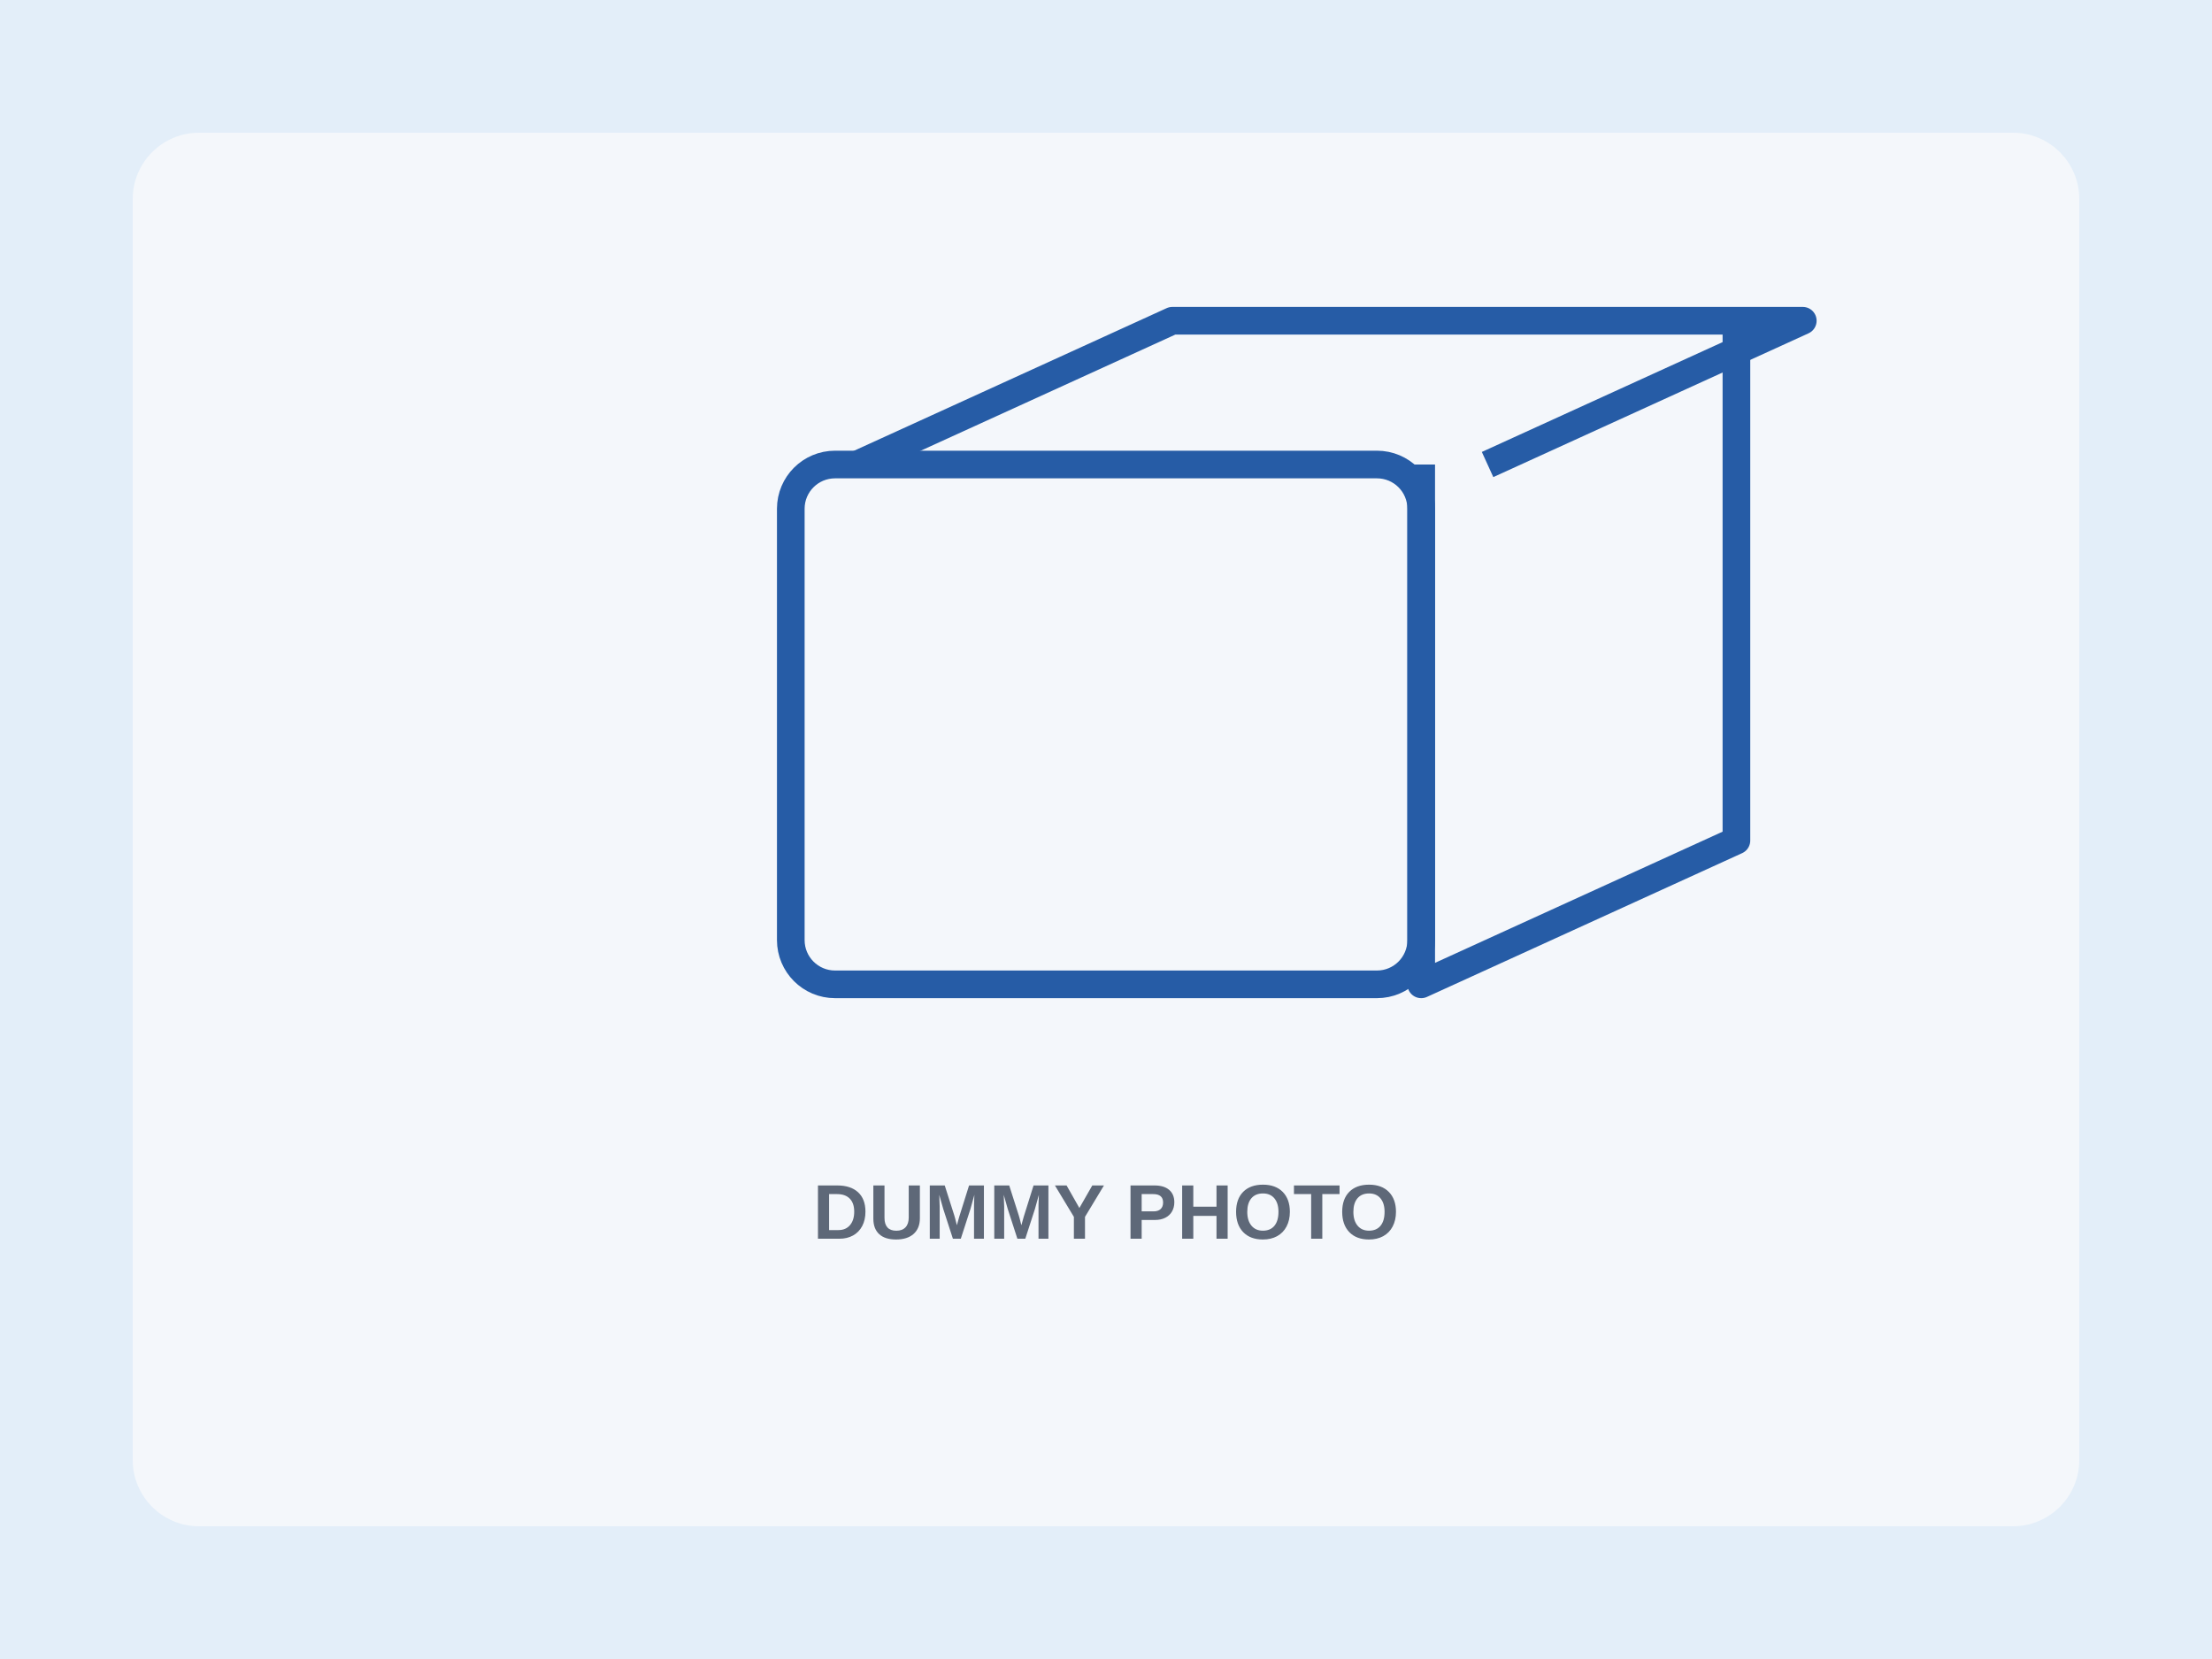
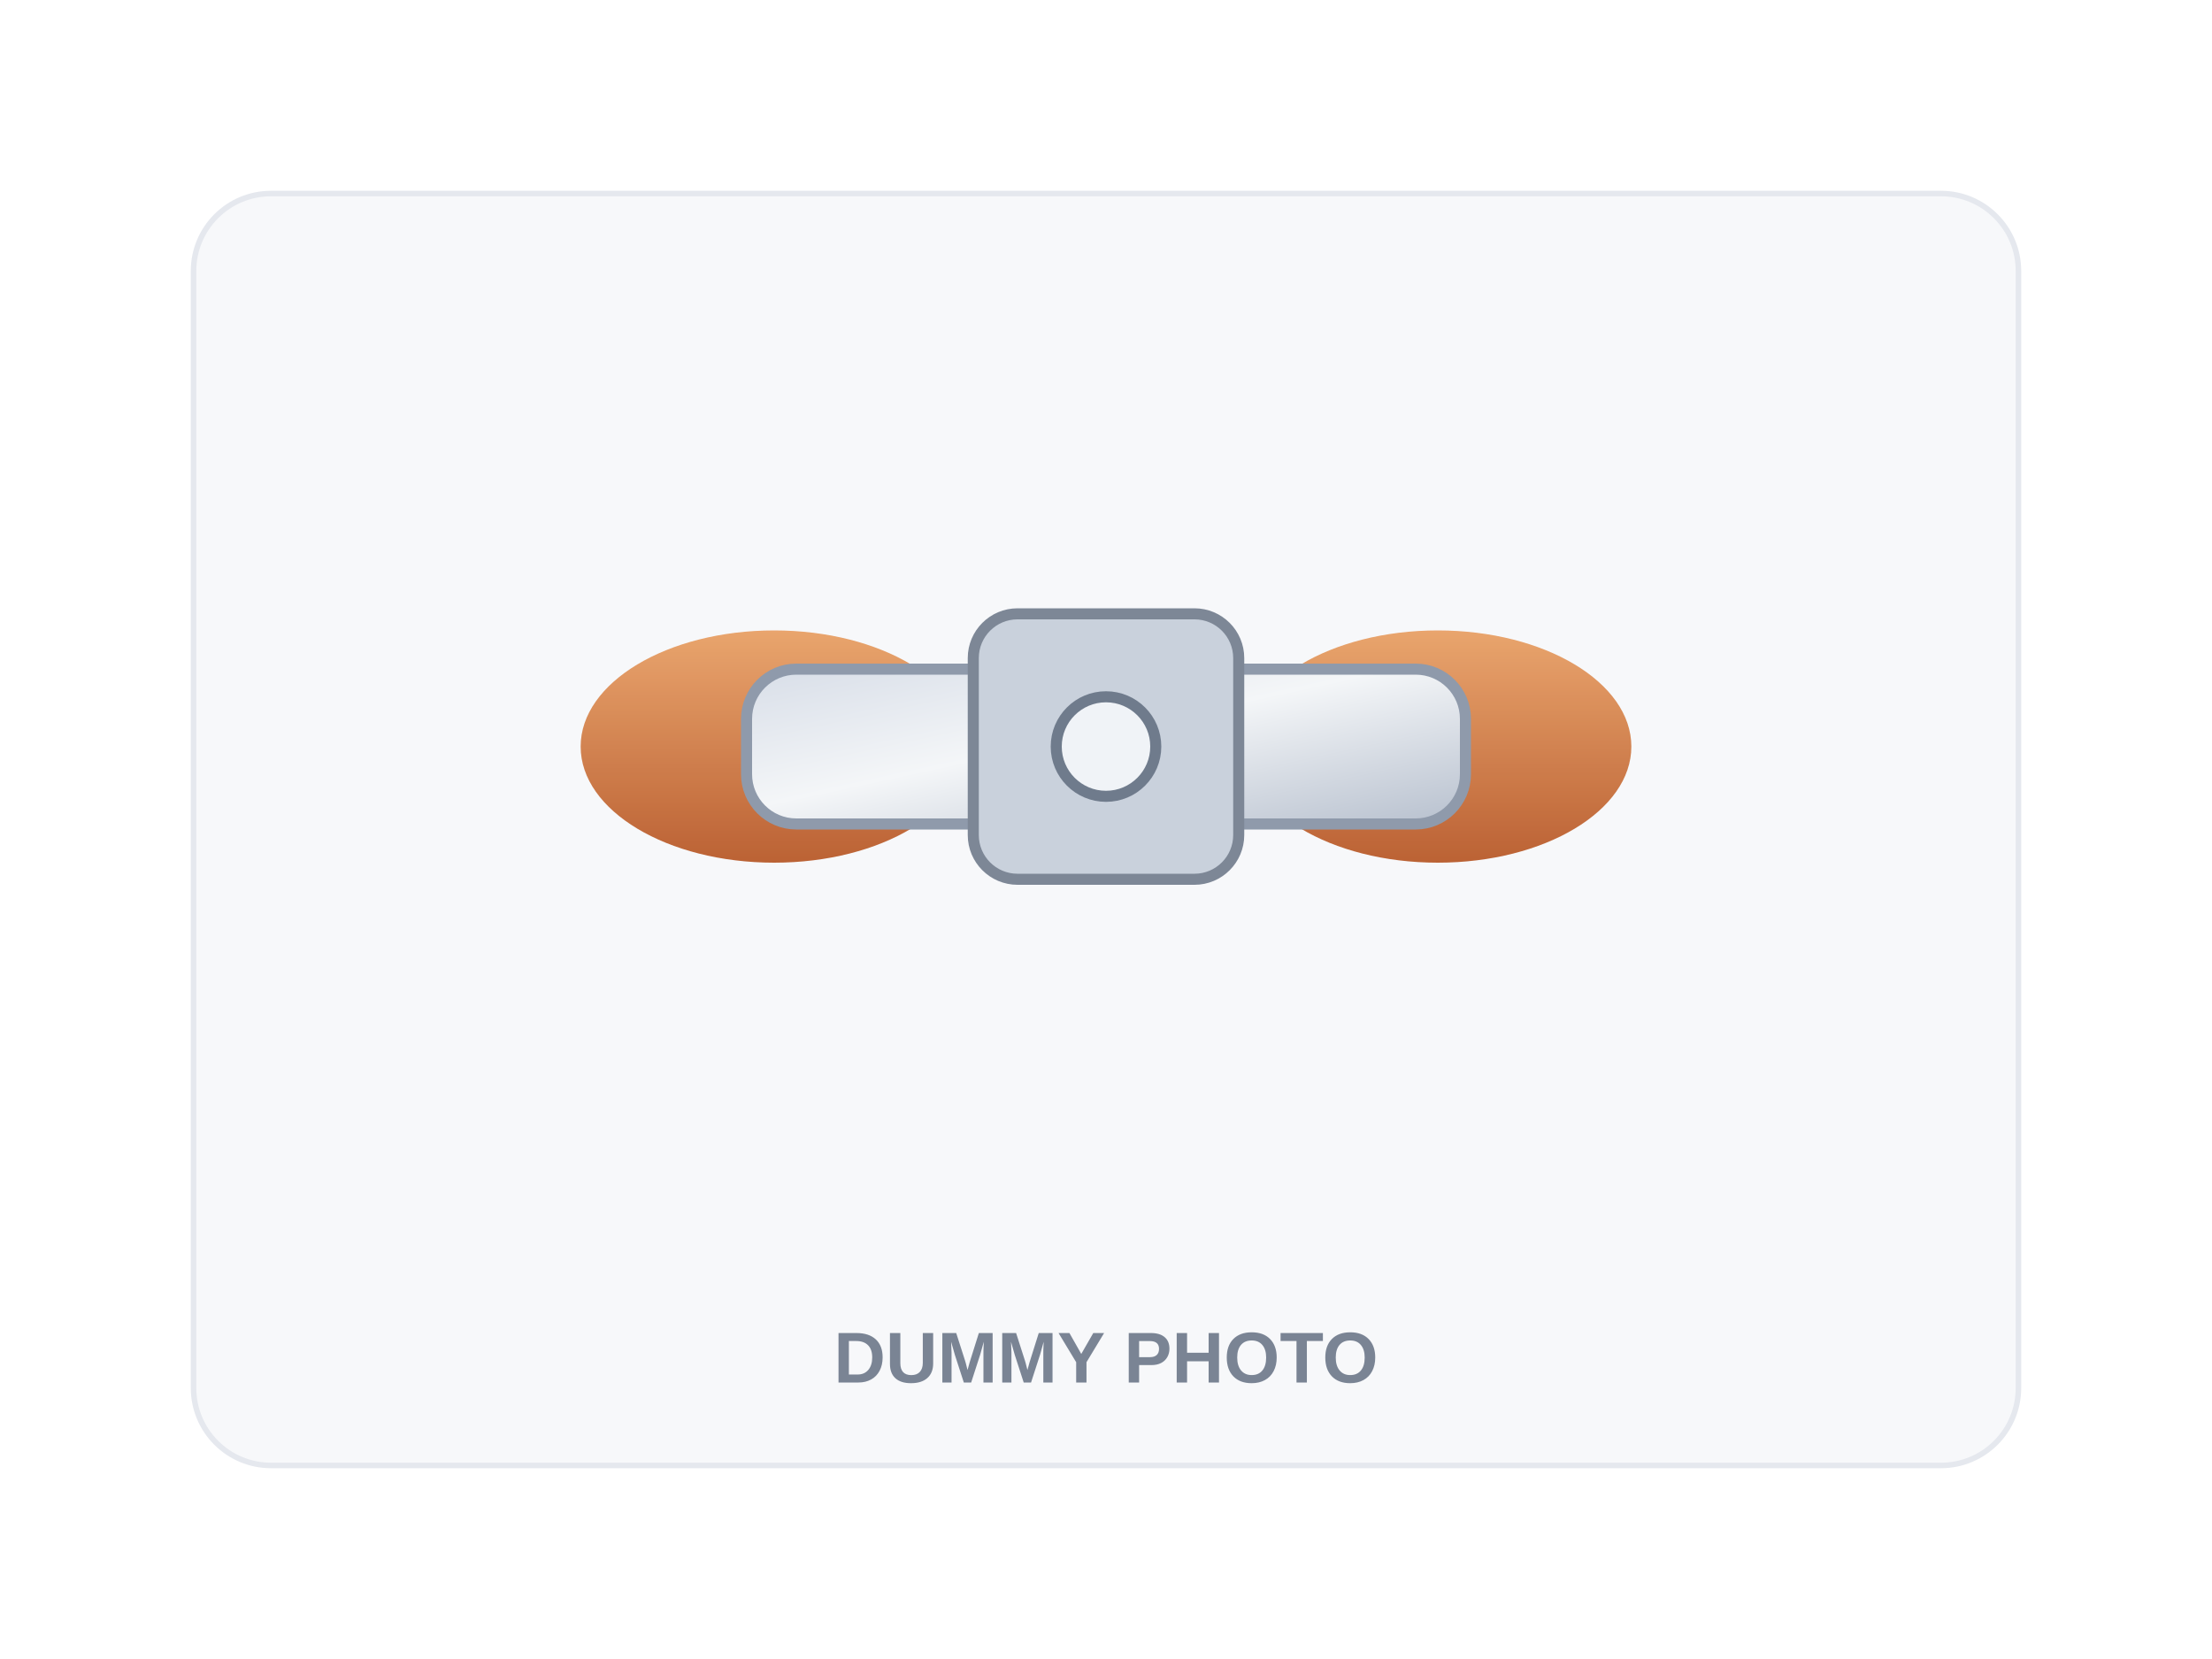
<svg xmlns="http://www.w3.org/2000/svg" viewBox="0 0 800 600" role="img" aria-label="Product placeholder">
-   <rect width="800" height="600" fill="#e3eef9" />
-   <rect x="48" y="48" width="704" height="504" rx="24" fill="#f4f7fb" />
-   <g fill="none" stroke="#265ca6" stroke-width="10" stroke-linejoin="round">
-     <rect x="286" y="168" width="228" height="188" rx="16" />
-     <path d="M310 168l114-52 228 0-114 52" />
-     <path d="M514 168v188l114-52V116" />
+   <defs>
+     <linearGradient id="metal1" x1="0" y1="0" x2="1" y2="1">
+       <stop offset="0%" stop-color="#d8dee8" />
+       <stop offset="45%" stop-color="#f4f6f8" />
+       <stop offset="100%" stop-color="#b7c0ce" />
+     </linearGradient>
+     <linearGradient id="copper1" x1="0" y1="0" x2="0" y2="1">
+       <stop offset="0%" stop-color="#e8a066" />
+       <stop offset="100%" stop-color="#b85a2a" />
+     </linearGradient>
+   </defs>
+   <rect width="800" height="600" fill="#ffffff" />
+   <rect x="70" y="70" width="660" height="460" rx="28" fill="#f7f8fa" stroke="#e5e8ee" stroke-width="2" />
+   <g transform="translate(400 270)">
+     <ellipse cx="-120" cy="0" rx="70" ry="42" fill="url(#copper1)" opacity="0.95" />
+     <ellipse cx="120" cy="0" rx="70" ry="42" fill="url(#copper1)" opacity="0.95" />
+     <rect x="-130" y="-28" width="260" height="56" rx="18" fill="url(#metal1)" stroke="#8f9aab" stroke-width="4" />
+     <rect x="-48" y="-48" width="96" height="96" rx="16" fill="#c9d1dc" stroke="#7d8796" stroke-width="4" />
+     <circle cx="0" cy="0" r="18" fill="#f0f3f7" stroke="#6f7b8c" stroke-width="4" />
  </g>
-   <text x="400" y="448" text-anchor="middle" fill="#5e6878" font-family="Arial, Helvetica, sans-serif" font-size="28" font-weight="700">DUMMY PHOTO</text>
+   <text x="400" y="500" text-anchor="middle" fill="#7a8494" font-family="Arial, Helvetica, sans-serif" font-size="26" font-weight="700">DUMMY PHOTO</text>
</svg>
